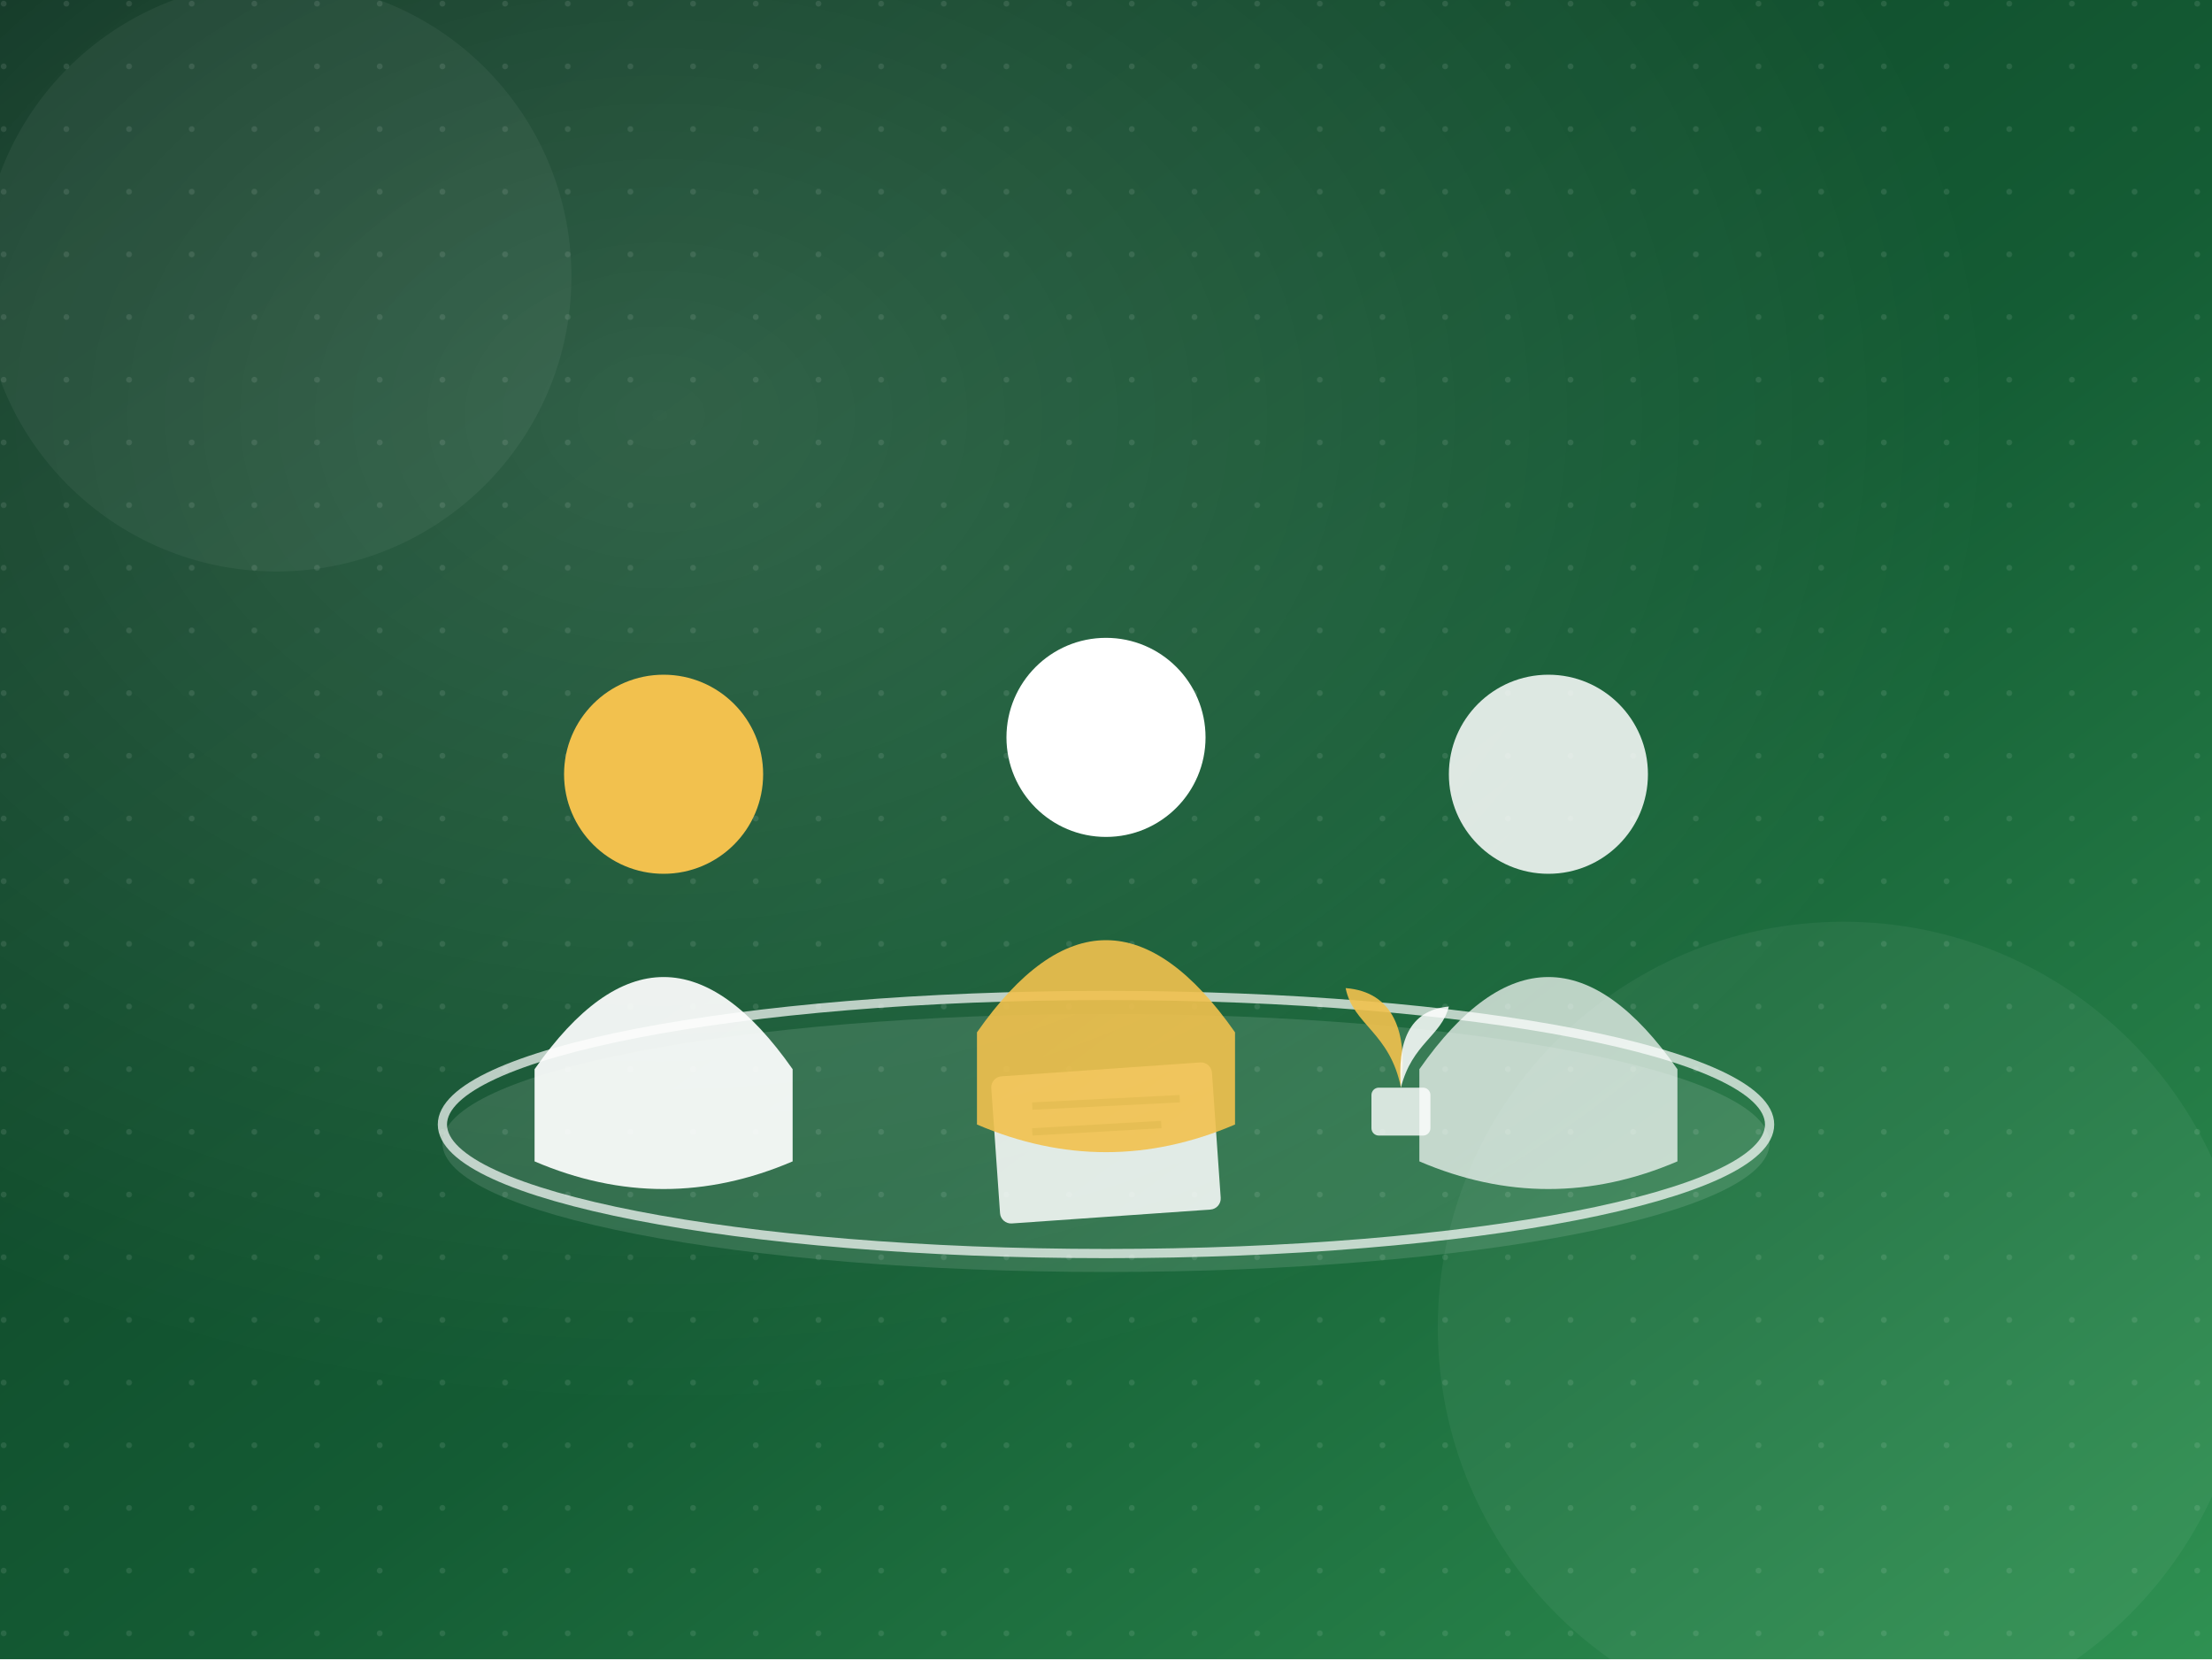
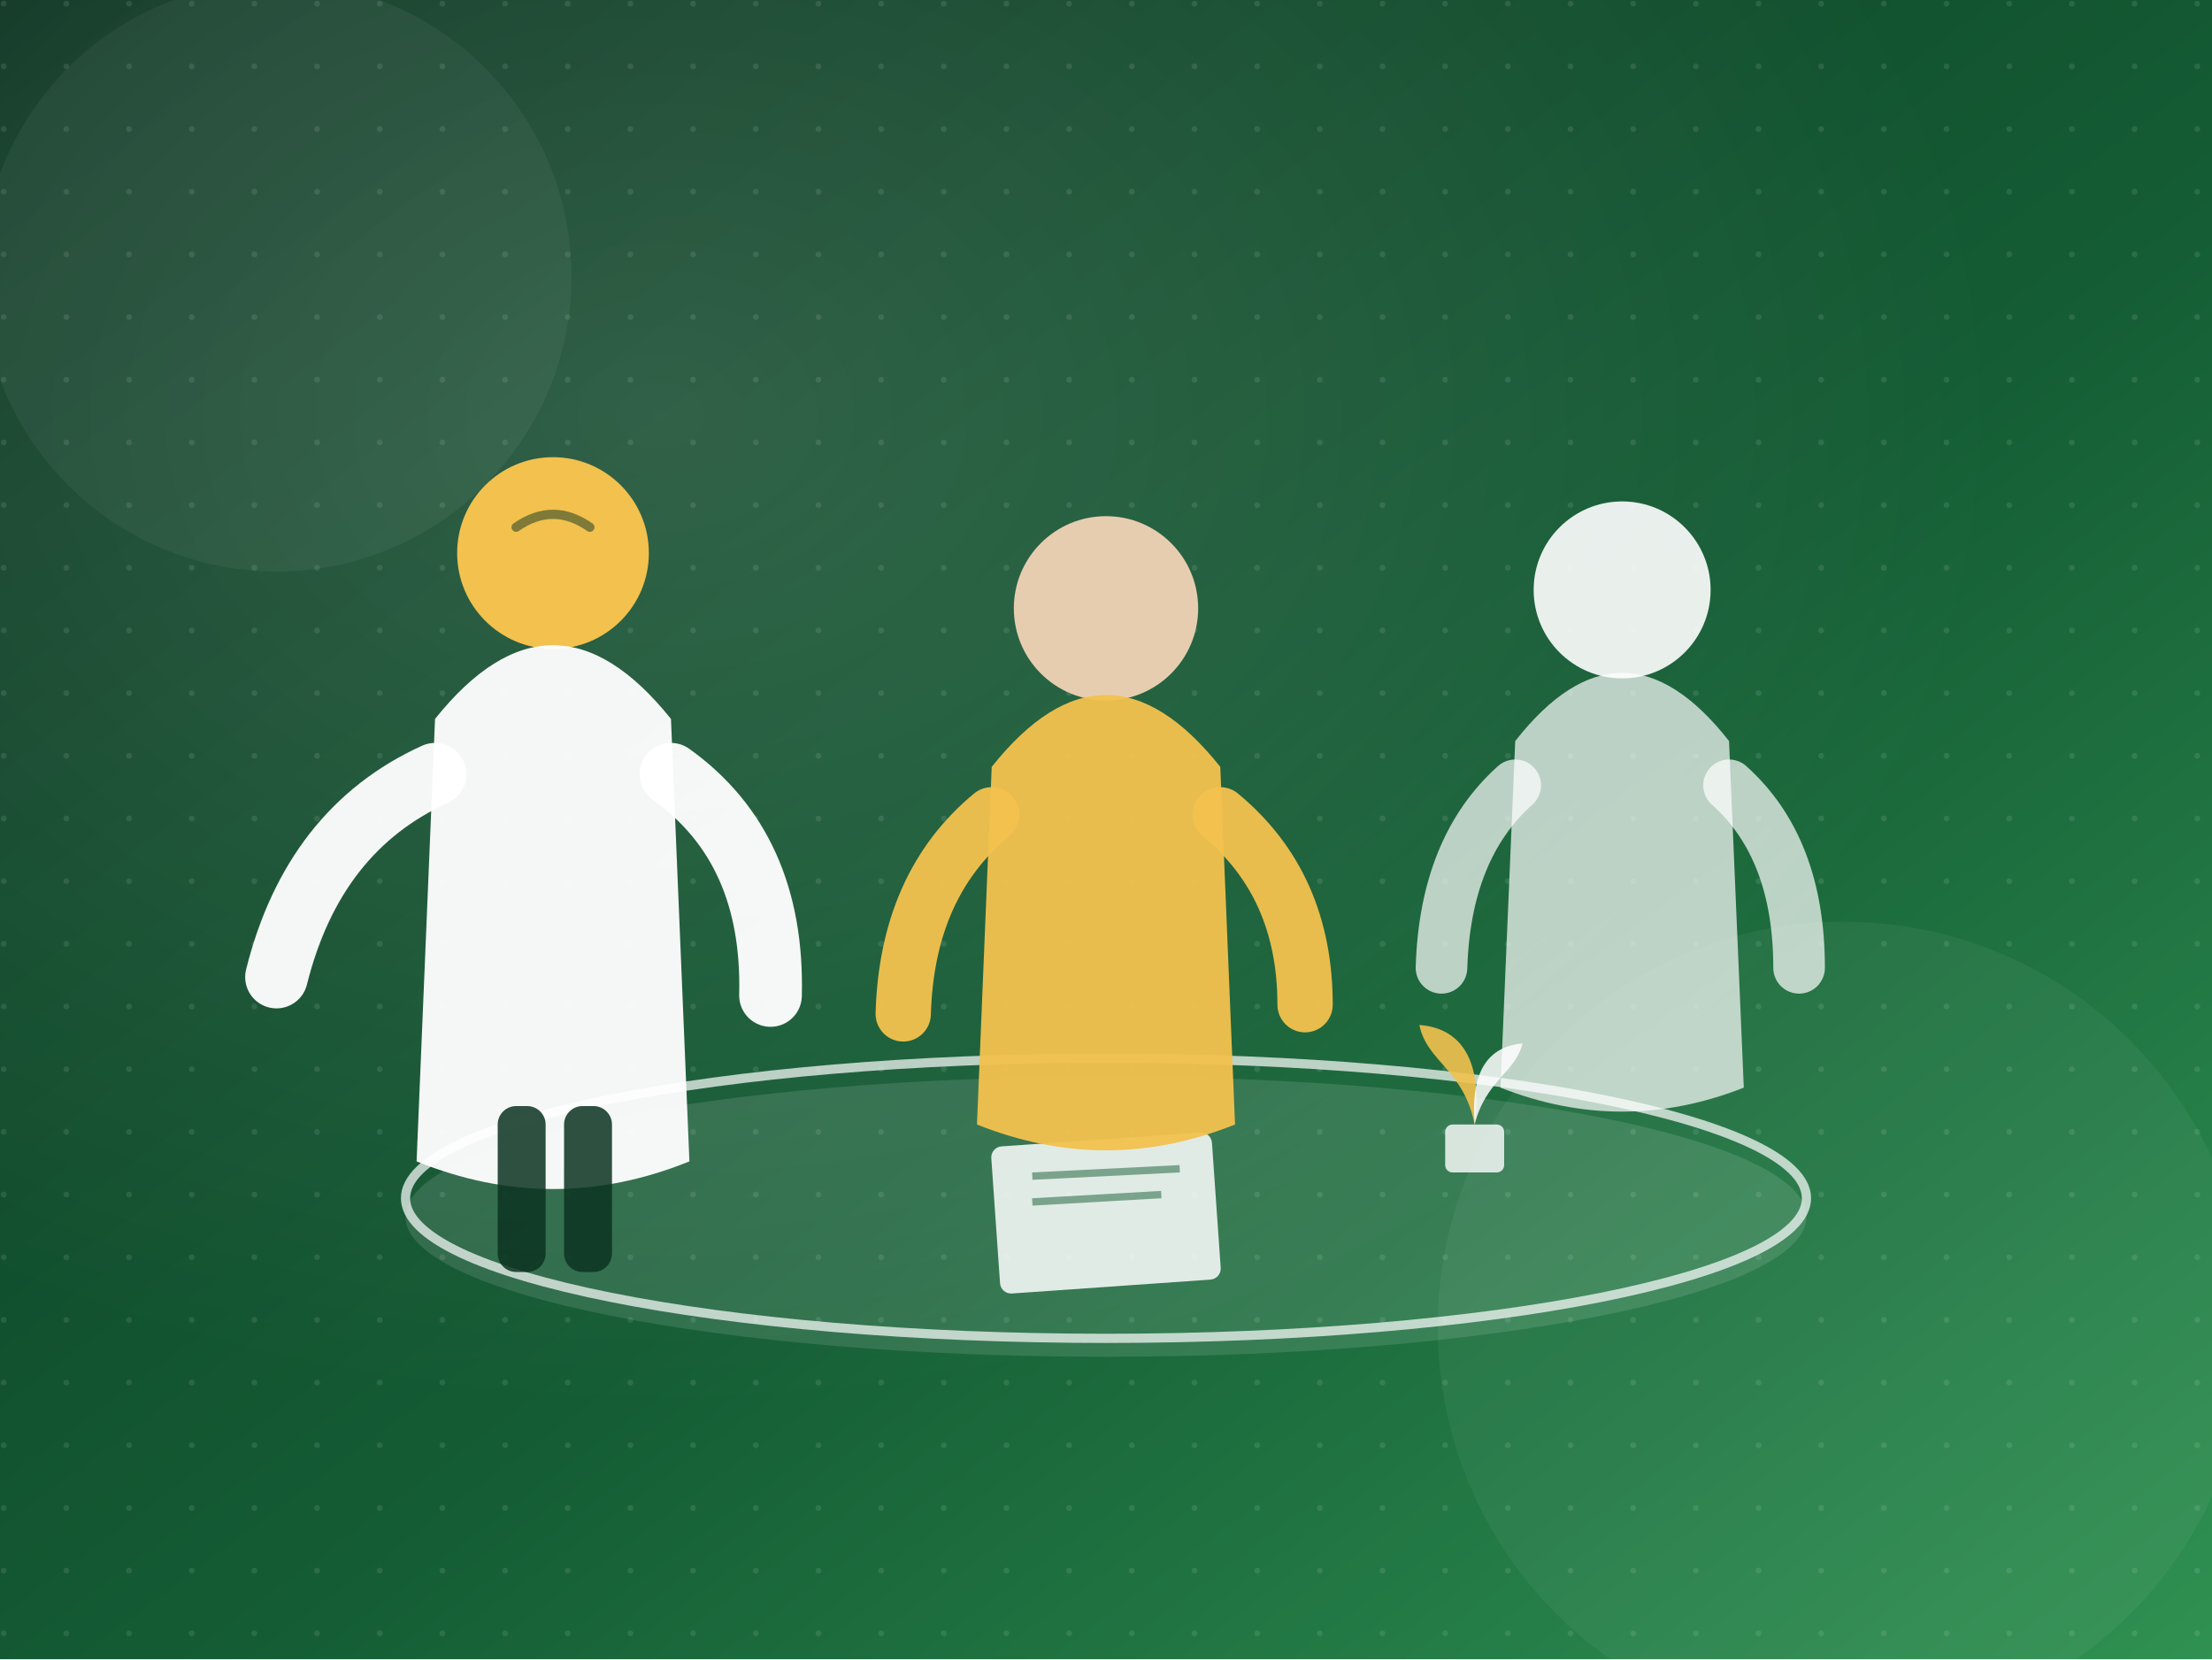
<svg xmlns="http://www.w3.org/2000/svg" viewBox="0 0 1200 900" width="1200" height="900" role="img" aria-label="Illustration équipe et accompagnement FIADEC">
  <defs>
    <linearGradient id="bgEquipe" x1="0%" y1="0%" x2="100%" y2="100%">
      <stop offset="0%" stop-color="#0b3320" />
      <stop offset="55%" stop-color="#145c34" />
      <stop offset="100%" stop-color="#2f9152" />
    </linearGradient>
    <radialGradient id="glowQ" cx="30%" cy="25%" r="60%">
      <stop offset="0%" stop-color="#ffffff" stop-opacity="0.14" />
      <stop offset="100%" stop-color="#ffffff" stop-opacity="0" />
    </radialGradient>
    <pattern id="dotsQ" width="34" height="34" patternUnits="userSpaceOnUse">
      <circle cx="2" cy="2" r="1.6" fill="#ffffff" opacity="0.10" />
    </pattern>
  </defs>
  <rect width="1200" height="900" fill="url(#bgEquipe)" />
  <rect width="1200" height="900" fill="url(#glowQ)" />
  <rect width="1200" height="900" fill="url(#dotsQ)" />
  <circle cx="1000" cy="720" r="220" fill="#ffffff" opacity="0.05" />
  <circle cx="150" cy="150" r="160" fill="#ffffff" opacity="0.05" />
-   <ellipse cx="600" cy="620" rx="360" ry="70" fill="#ffffff" opacity="0.12" />
-   <ellipse cx="600" cy="610" rx="360" ry="70" fill="none" stroke="#ffffff" stroke-width="5" opacity="0.7" />
-   <rect x="540" y="580" width="120" height="80" rx="6" fill="#ffffff" opacity="0.85" transform="rotate(-4 600 620)" />
-   <line x1="560" y1="600" x2="640" y2="596" stroke="#145c34" stroke-width="4" opacity="0.5" />
-   <line x1="560" y1="614" x2="630" y2="610" stroke="#145c34" stroke-width="4" opacity="0.5" />
-   <g transform="translate(360,610)">
-     <circle cx="0" cy="-190" r="54" fill="#f2c14e" />
-     <path d="M-70,-30 Q0,-130 70,-30 L70,20 Q0,50 -70,20 Z" fill="#ffffff" opacity="0.92" />
+   <ellipse cx="600" cy="660" rx="380" ry="76" fill="#ffffff" opacity="0.12" />
+   <ellipse cx="600" cy="650" rx="380" ry="76" fill="none" stroke="#ffffff" stroke-width="5" opacity="0.7" />
+   <rect x="540" y="618" width="120" height="80" rx="6" fill="#ffffff" opacity="0.85" transform="rotate(-4 600 658)" />
+   <line x1="560" y1="638" x2="640" y2="634" stroke="#145c34" stroke-width="4" opacity="0.5" />
+   <line x1="560" y1="652" x2="630" y2="648" stroke="#145c34" stroke-width="4" opacity="0.5" />
+   <g transform="translate(300,300)">
+     <circle cx="0" cy="0" r="52" fill="#f2c14e" />
+     <path d="M-20,-14 q20,-14 40,0" fill="none" stroke="#0b3320" stroke-width="5" stroke-linecap="round" opacity="0.5" />
+     <path d="M-64,90 Q0,10 64,90 L74,330 Q0,360 -74,330 Z" fill="#ffffff" opacity="0.95" />
+     <path d="M-64,120 Q-130,150 -150,230" fill="none" stroke="#ffffff" stroke-width="34" stroke-linecap="round" opacity="0.95" />
+     <path d="M64,120 Q120,160 118,240" fill="none" stroke="#ffffff" stroke-width="34" stroke-linecap="round" opacity="0.95" />
+     <rect x="-30" y="300" width="26" height="90" rx="10" fill="#0b3320" opacity="0.85" />
+     <rect x="6" y="300" width="26" height="90" rx="10" fill="#0b3320" opacity="0.85" />
  </g>
-   <g transform="translate(600,600)">
-     <circle cx="0" cy="-200" r="54" fill="#ffffff" />
-     <path d="M-70,-40 Q0,-140 70,-40 L70,10 Q0,40 -70,10 Z" fill="#f2c14e" opacity="0.9" />
+   <g transform="translate(600,330)">
+     <circle cx="0" cy="0" r="50" fill="#e7cdb0" />
+     <path d="M-62,86 Q0,8 62,86 L70,280 Q0,308 -70,280 Z" fill="#f2c14e" opacity="0.95" />
+     <path d="M-62,112 Q-108,150 -110,220" fill="none" stroke="#f2c14e" stroke-width="30" stroke-linecap="round" opacity="0.95" />
+     <path d="M62,112 Q108,150 108,215" fill="none" stroke="#f2c14e" stroke-width="30" stroke-linecap="round" opacity="0.95" />
  </g>
-   <g transform="translate(840,610)">
-     <circle cx="0" cy="-190" r="54" fill="#ffffff" opacity="0.85" />
-     <path d="M-70,-30 Q0,-130 70,-30 L70,20 Q0,50 -70,20 Z" fill="#ffffff" opacity="0.7" />
+   <g transform="translate(880,320)">
+     <circle cx="0" cy="0" r="48" fill="#ffffff" opacity="0.9" />
+     <path d="M-58,82 Q0,8 58,82 L66,270 Q0,296 -66,270 Z" fill="#ffffff" opacity="0.7" />
+     <path d="M-58,106 Q-96,140 -98,205" fill="none" stroke="#ffffff" stroke-width="28" stroke-linecap="round" opacity="0.7" />
+     <path d="M58,106 Q96,140 96,205" fill="none" stroke="#ffffff" stroke-width="28" stroke-linecap="round" opacity="0.7" />
  </g>
-   <g transform="translate(760,590)">
+   <g transform="translate(800,610)">
    <rect x="-16" y="0" width="32" height="26" rx="4" fill="#ffffff" opacity="0.8" />
    <path d="M0,0 C-6,-30 -26,-34 -30,-54 C-4,-52 4,-30 0,0 Z" fill="#f2c14e" opacity="0.9" />
    <path d="M0,0 C6,-24 22,-28 26,-44 C4,-42 -2,-24 0,0 Z" fill="#ffffff" opacity="0.85" />
  </g>
</svg>
